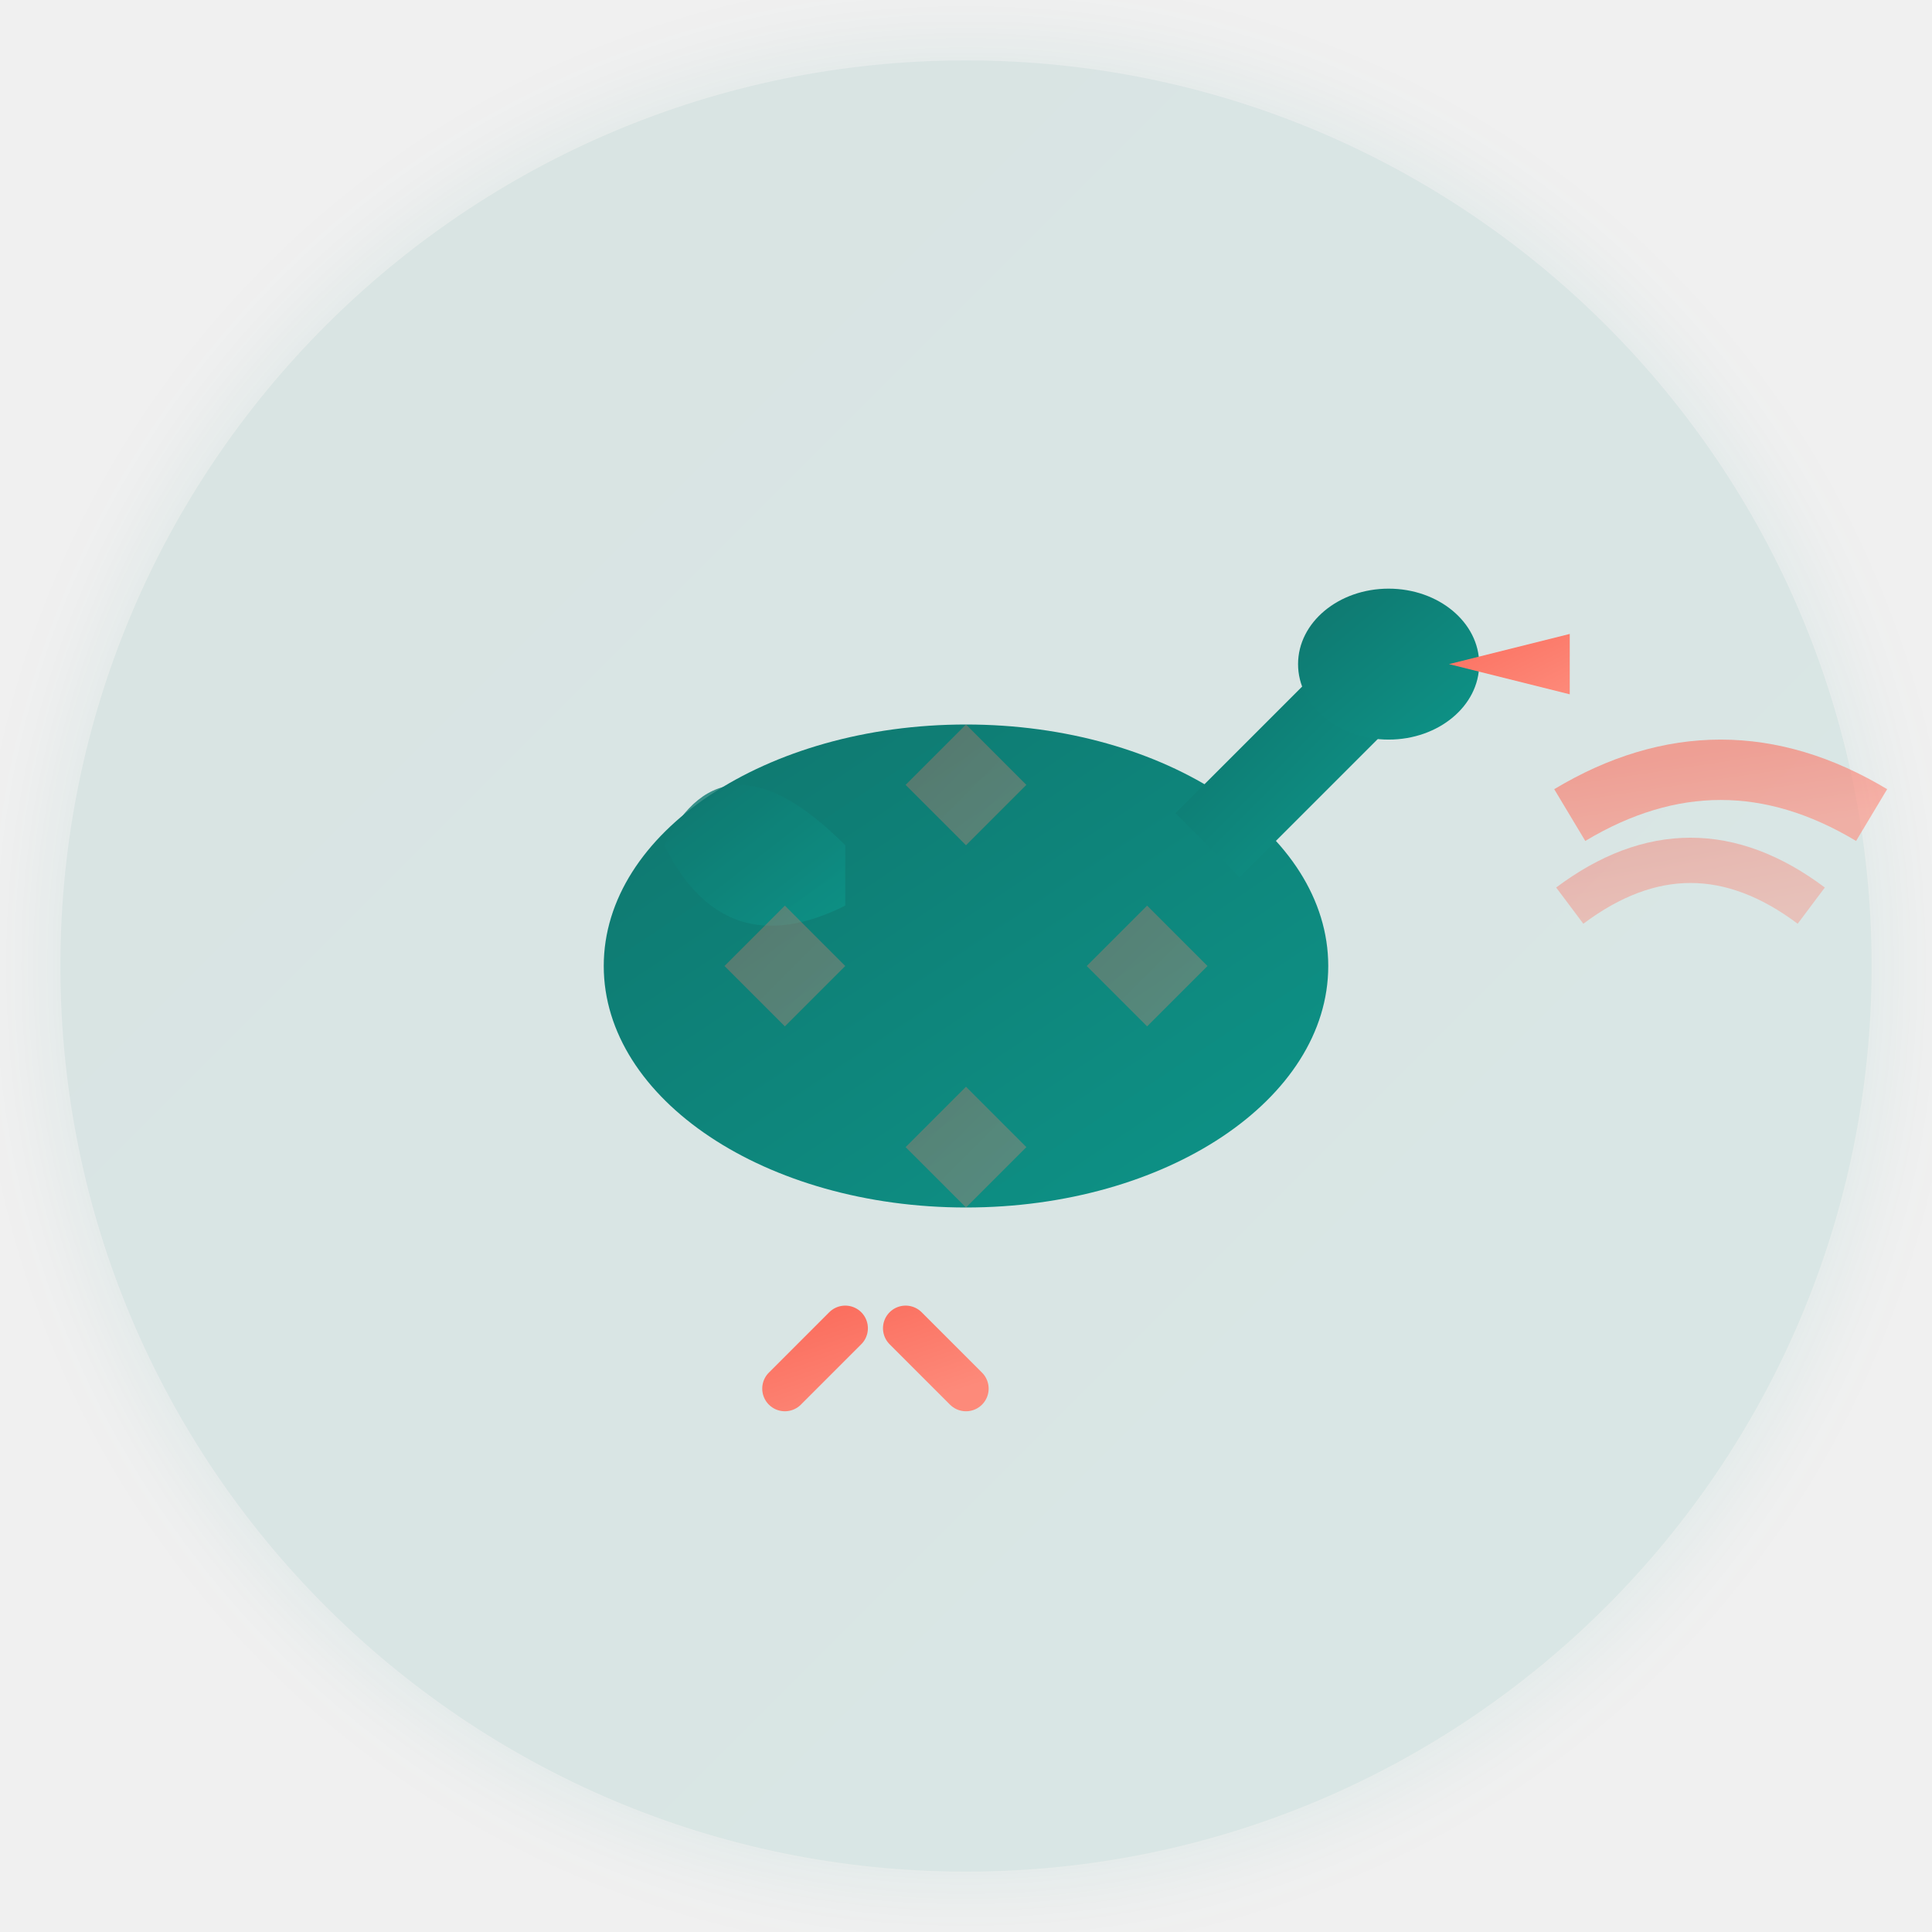
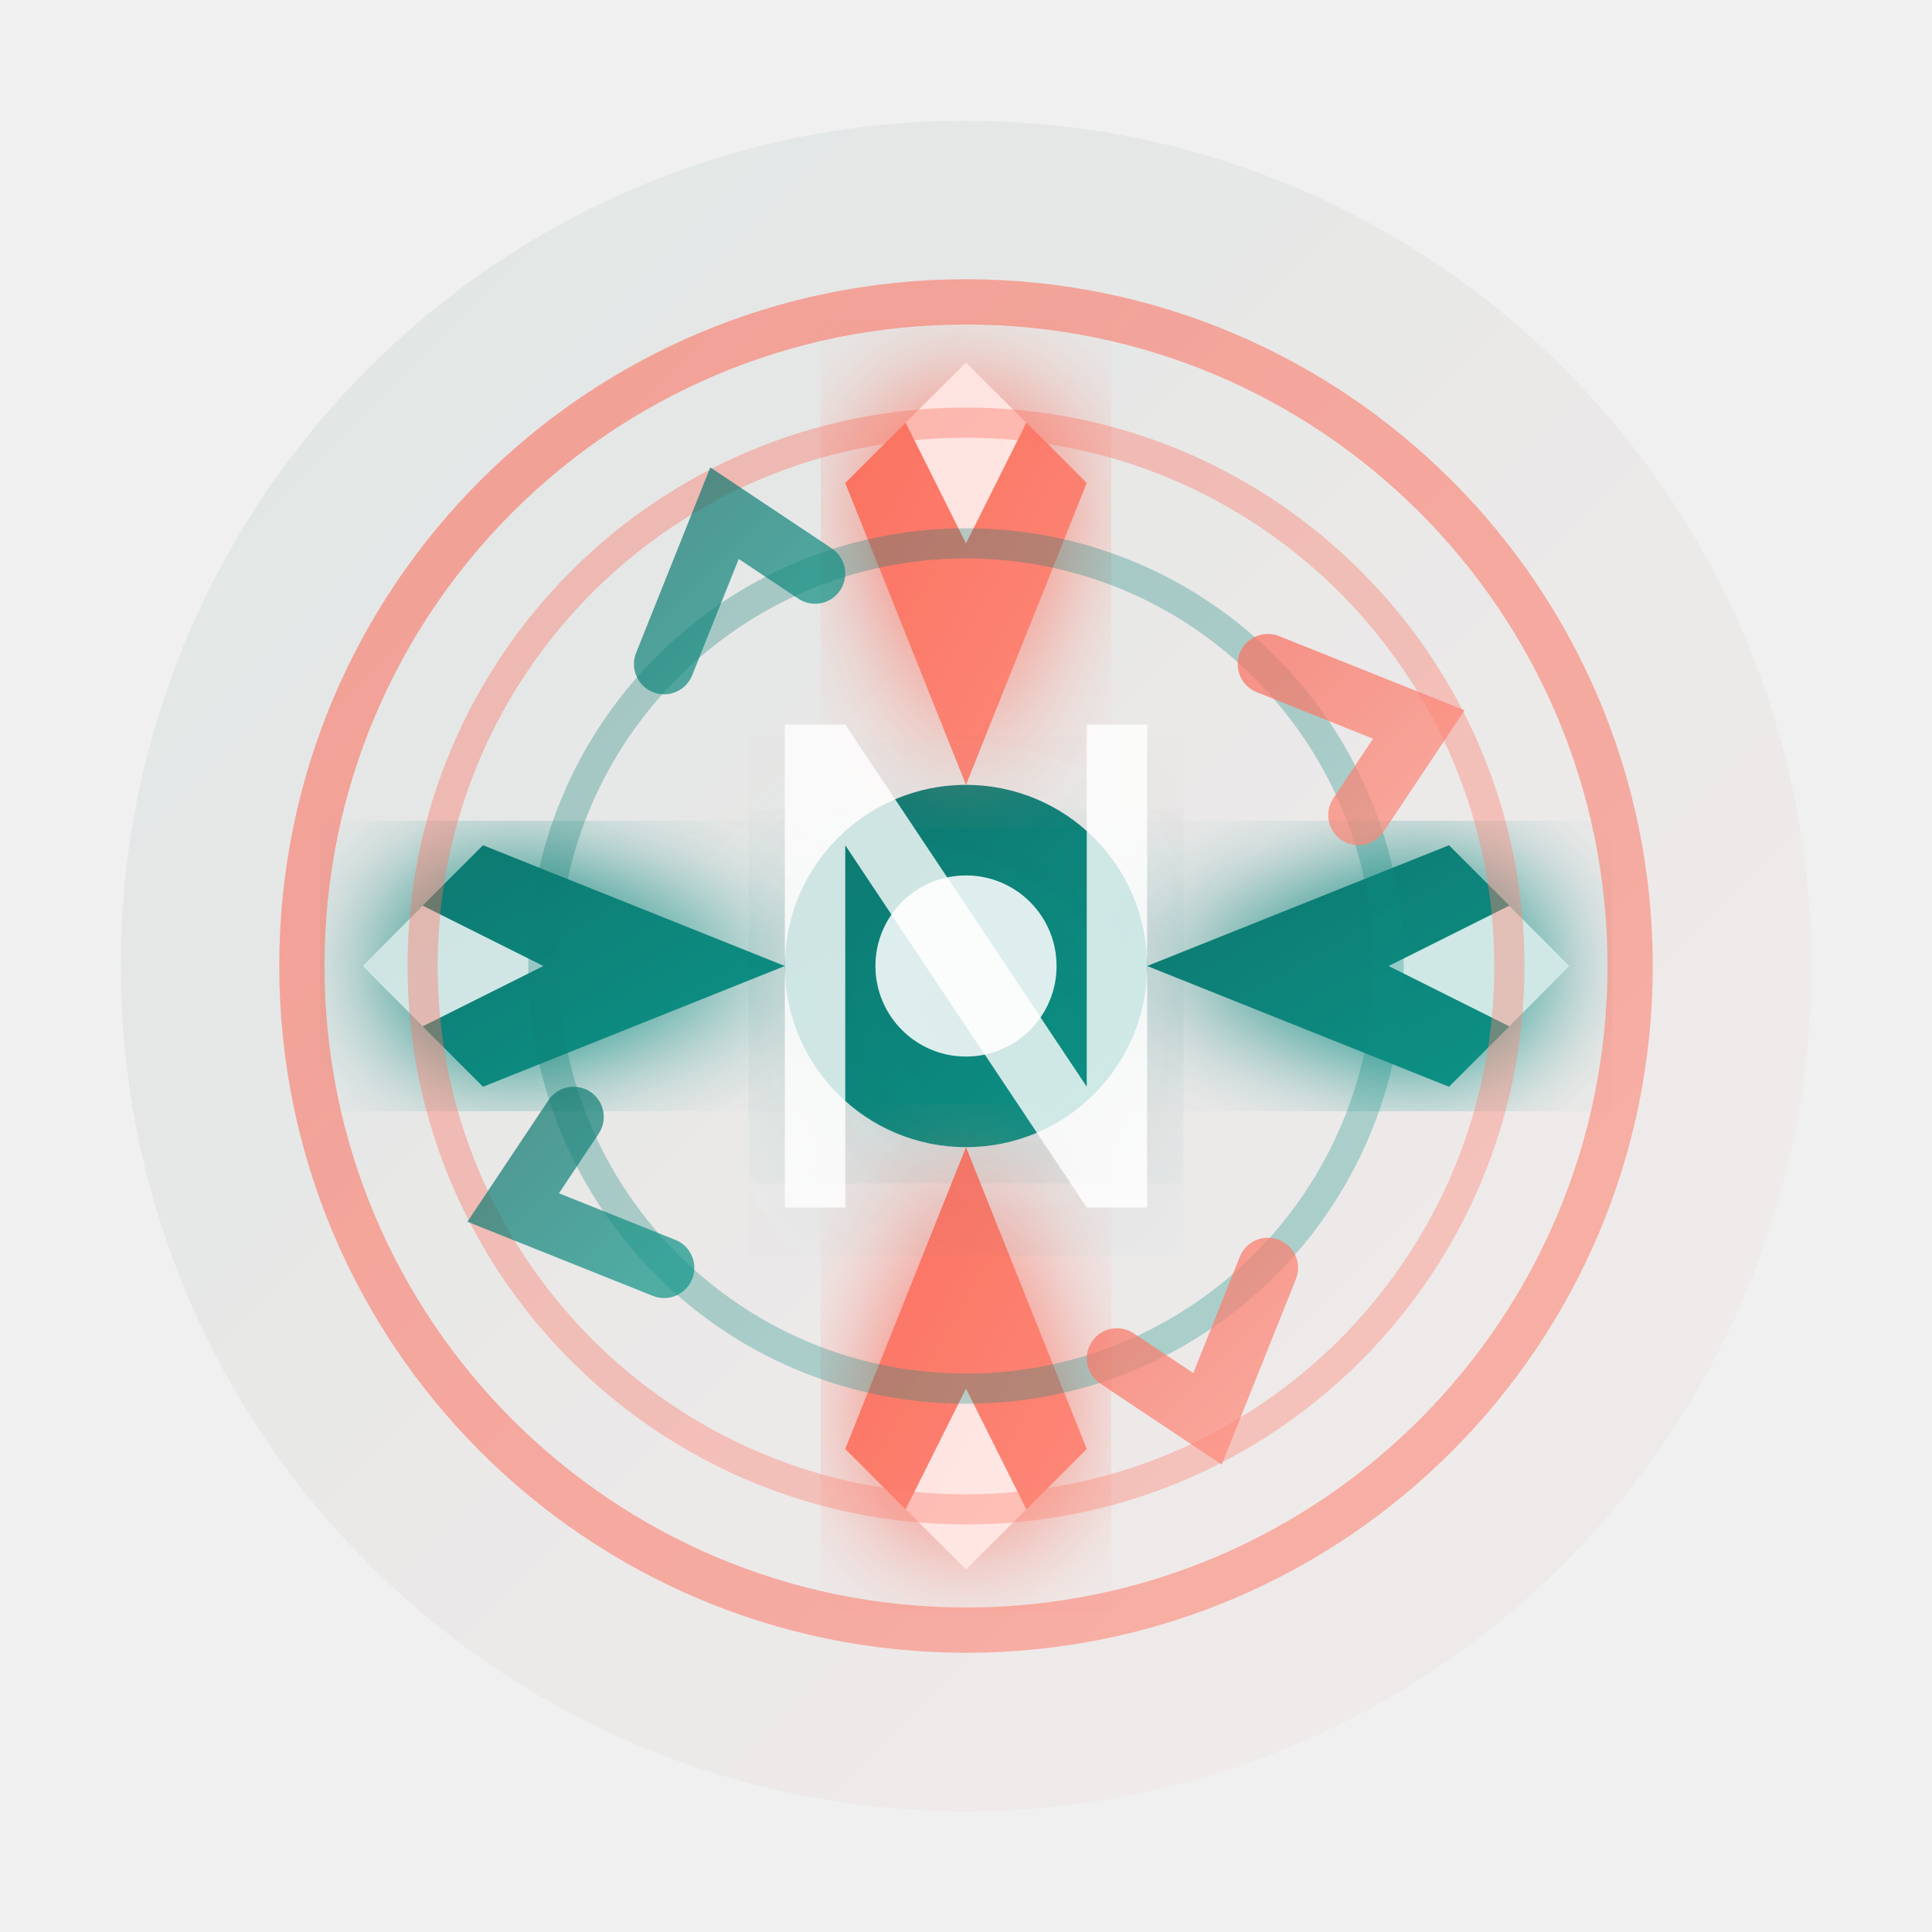
<svg xmlns="http://www.w3.org/2000/svg" width="64" height="64" viewBox="0 0 64 64">
  <defs>
-     <linearGradient id="tealGradient" x1="0%" y1="0%" x2="100%" y2="100%">
+     <linearGradient id="primaryGradient" x1="0%" y1="0%" x2="100%" y2="100%">
      <stop offset="0%" style="stop-color:#0f766e;stop-opacity:1" />
      <stop offset="100%" style="stop-color:#0d9488;stop-opacity:1" />
    </linearGradient>
-     <linearGradient id="coralGradient" x1="0%" y1="0%" x2="100%" y2="100%">
+     <linearGradient id="accentGradient" x1="0%" y1="0%" x2="100%" y2="100%">
      <stop offset="0%" style="stop-color:#fb6f5f;stop-opacity:1" />
      <stop offset="100%" style="stop-color:#fd8a7a;stop-opacity:1" />
    </linearGradient>
-     <filter id="glow">
-       <feGaussianBlur stdDeviation="1.5" result="coloredBlur" />
+     <linearGradient id="backgroundGradient" x1="0%" y1="0%" x2="100%" y2="100%">
+       <stop offset="0%" style="stop-color:#0f766e;stop-opacity:0.1" />
+       <stop offset="100%" style="stop-color:#fb6f5f;stop-opacity:0.05" />
+     </linearGradient>
+     <filter id="softGlow">
+       <feGaussianBlur stdDeviation="2" result="coloredBlur" />
      <feMerge>
        <feMergeNode in="coloredBlur" />
        <feMergeNode in="SourceGraphic" />
      </feMerge>
    </filter>
+     <filter id="shadow">
+       <feDropShadow dx="0" dy="2" stdDeviation="4" flood-color="#0f766e" flood-opacity="0.15" />
+     </filter>
  </defs>
-   <circle cx="32" cy="32" r="30" fill="url(#tealGradient)" opacity="0.1" filter="url(#glow)" />
-   <g transform="translate(16, 20)">
-     <ellipse cx="16" cy="12" rx="12" ry="8" fill="url(#tealGradient)" />
-     <path d="M 24 8 Q 28 4 30 2" stroke="url(#tealGradient)" stroke-width="3" fill="none" />
-     <ellipse cx="30" cy="2" rx="3" ry="2.5" fill="url(#tealGradient)" />
-     <path d="M 32 2 L 36 1 L 36 3 Z" fill="url(#coralGradient)" />
-     <path d="M 12 8 Q 8 4 6 8 Q 8 12 12 10" fill="url(#tealGradient)" opacity="0.8" />
-     <line x1="14" y1="20" x2="14" y2="24" stroke="url(#coralGradient)" stroke-width="1.5" />
-     <line x1="18" y1="20" x2="18" y2="24" stroke="url(#coralGradient)" stroke-width="1.5" />
-     <path d="M 12 24 L 10 26 M 14 24 L 16 26" stroke="url(#coralGradient)" stroke-width="1.5" stroke-linecap="round" />
+   <circle cx="32" cy="32" r="28" fill="url(#backgroundGradient)" opacity="0.8" />
+   <g transform="translate(32, 32)">
+     <circle cx="0" cy="0" r="6" fill="url(#primaryGradient)" filter="url(#shadow)" />
+     <circle cx="0" cy="0" r="3" fill="#ffffff" opacity="0.9" />
+     <path d="M 0 -6 L -4 -16 L 0 -20 L 4 -16 Z" fill="url(#accentGradient)" filter="url(#softGlow)" />
+     <path d="M 0 -14 L -2 -18 L 0 -20 L 2 -18 Z" fill="#ffffff" opacity="0.8" />
+     <path d="M 6 0 L 16 -4 L 20 0 L 16 4 Z" fill="url(#primaryGradient)" filter="url(#softGlow)" />
+     <path d="M 14 0 L 18 -2 L 20 0 L 18 2 Z" fill="#ffffff" opacity="0.8" />
+     <path d="M 0 6 L 4 16 L 0 20 L -4 16 Z" fill="url(#accentGradient)" filter="url(#softGlow)" />
+     <path d="M 0 14 L 2 18 L 0 20 L -2 18 Z" fill="#ffffff" opacity="0.8" />
+     <path d="M -6 0 L -16 4 L -20 0 L -16 -4 Z" fill="url(#primaryGradient)" filter="url(#softGlow)" />
+     <path d="M -14 0 L -18 2 L -20 0 L -18 -2 Z" fill="#ffffff" opacity="0.8" />
+     <circle cx="0" cy="0" r="22" stroke="url(#accentGradient)" stroke-width="1.5" fill="none" opacity="0.6" />
+     <circle cx="0" cy="0" r="18" stroke="url(#accentGradient)" stroke-width="1" fill="none" opacity="0.4" />
+     <circle cx="0" cy="0" r="14" stroke="url(#primaryGradient)" stroke-width="1" fill="none" opacity="0.3" />
+     <g opacity="0.7">
+       <path d="M 10 -10 L 15 -8 L 13 -5" stroke="url(#accentGradient)" stroke-width="2" fill="none" stroke-linecap="round" />
+       <path d="M 10 10 L 8 15 L 5 13" stroke="url(#accentGradient)" stroke-width="2" fill="none" stroke-linecap="round" />
+       <path d="M -10 -10 L -8 -15 L -5 -13" stroke="url(#primaryGradient)" stroke-width="2" fill="none" stroke-linecap="round" />
+       <path d="M -10 10 L -15 8 L -13 5" stroke="url(#primaryGradient)" stroke-width="2" fill="none" stroke-linecap="round" />
+     </g>
  </g>
-   <g transform="translate(32, 32)" opacity="0.3">
-     <path d="M 0 -8 L 2 -6 L 0 -4 L -2 -6 Z" fill="url(#coralGradient)" />
-     <path d="M 0 8 L 2 6 L 0 4 L -2 6 Z" fill="url(#coralGradient)" />
-     <path d="M -8 0 L -6 2 L -4 0 L -6 -2 Z" fill="url(#coralGradient)" />
-     <path d="M 8 0 L 6 2 L 4 0 L 6 -2 Z" fill="url(#coralGradient)" />
-   </g>
-   <g transform="translate(32, 32)">
-     <path d="M 20 -5 Q 25 -8 30 -5" stroke="url(#coralGradient)" stroke-width="2" fill="none" opacity="0.6" />
-     <path d="M 20 -2 Q 24 -5 28 -2" stroke="url(#coralGradient)" stroke-width="1.5" fill="none" opacity="0.4" />
+   <g transform="translate(26, 24)" opacity="0.8">
+     <path d="M 0 0 L 0 16 L 2 16 L 2 4 L 10 16 L 12 16 L 12 0 L 10 0 L 10 12 L 2 0 Z" fill="#ffffff" filter="url(#shadow)" />
  </g>
</svg>
